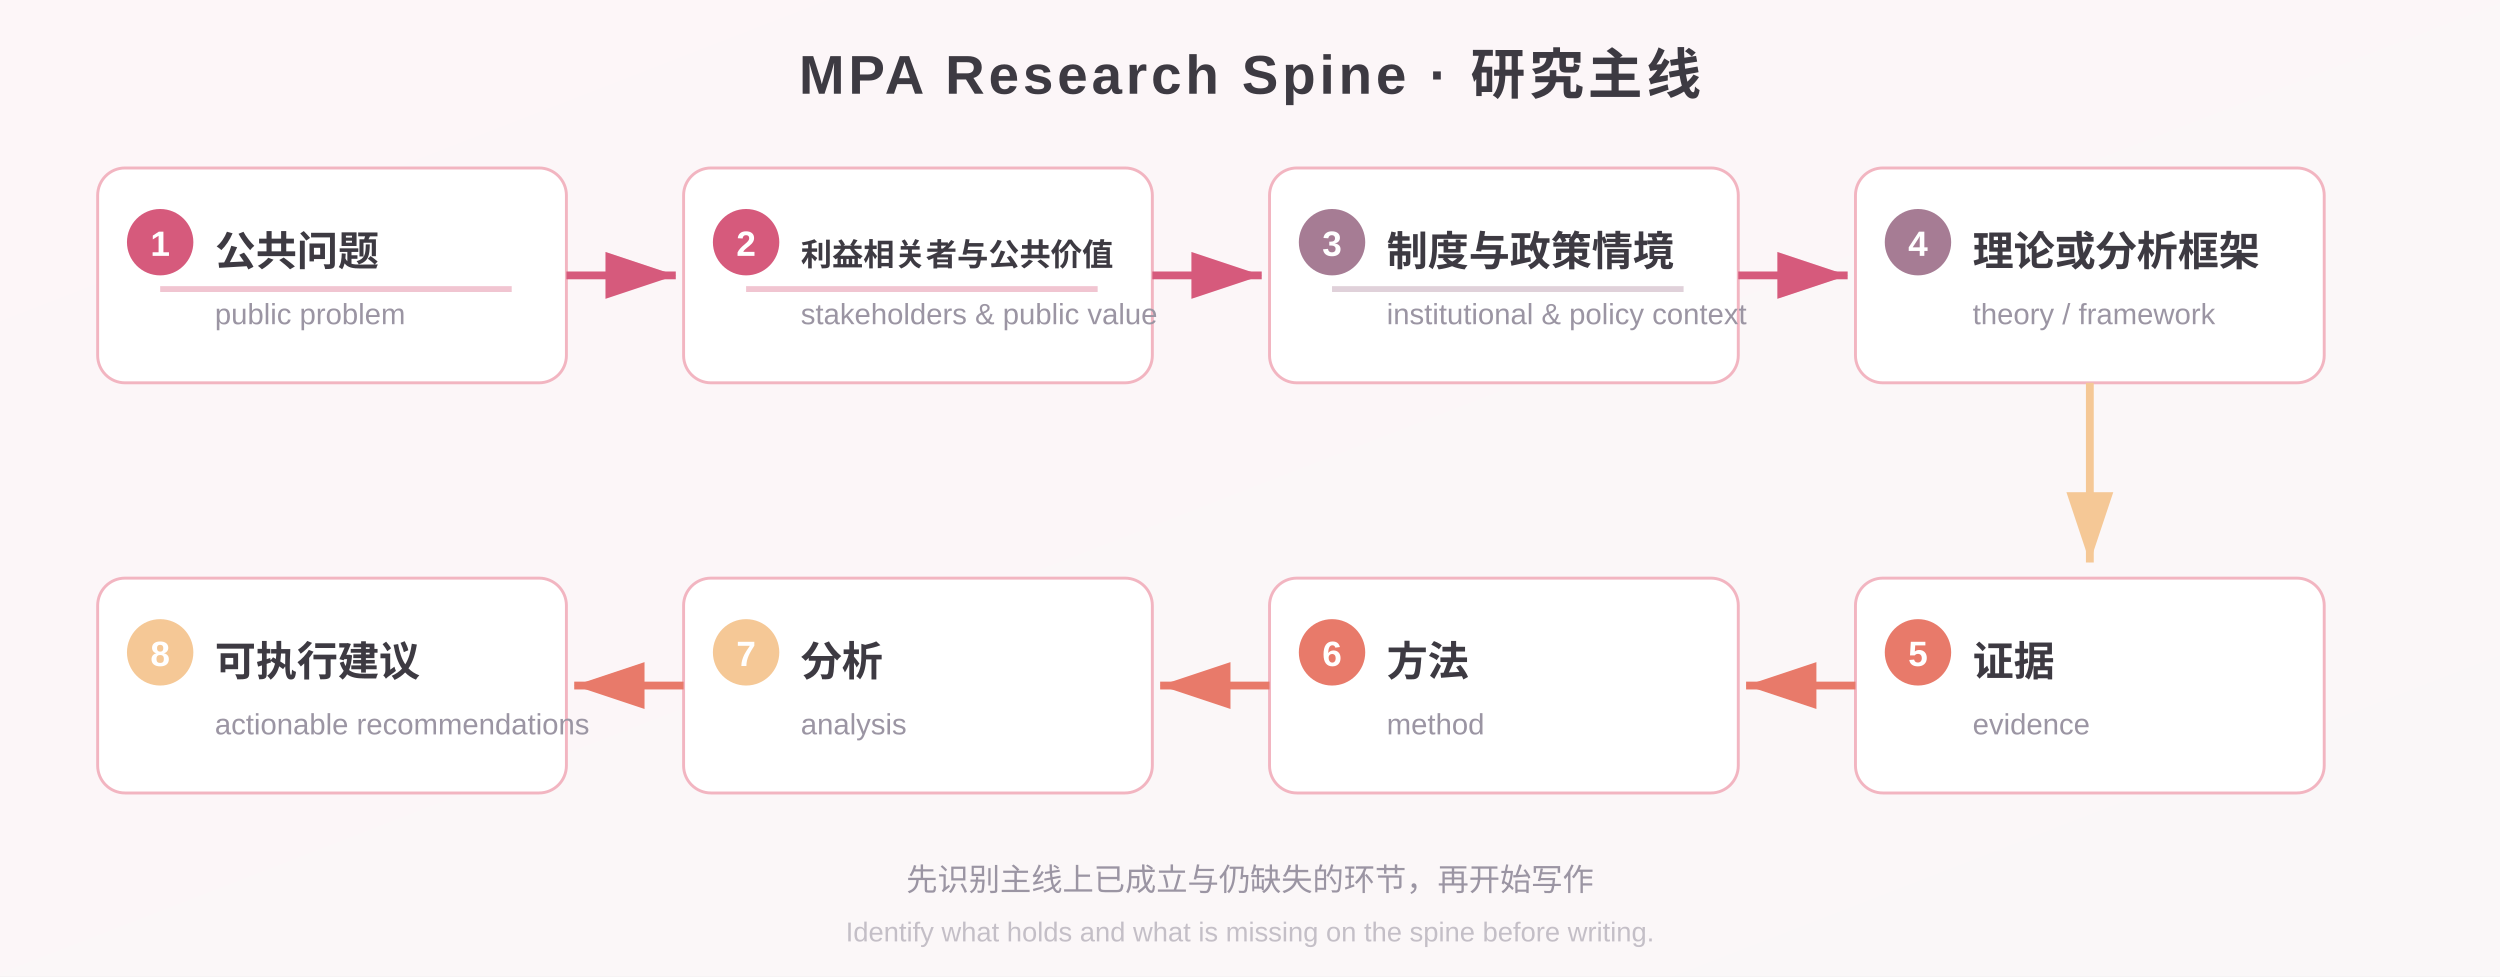
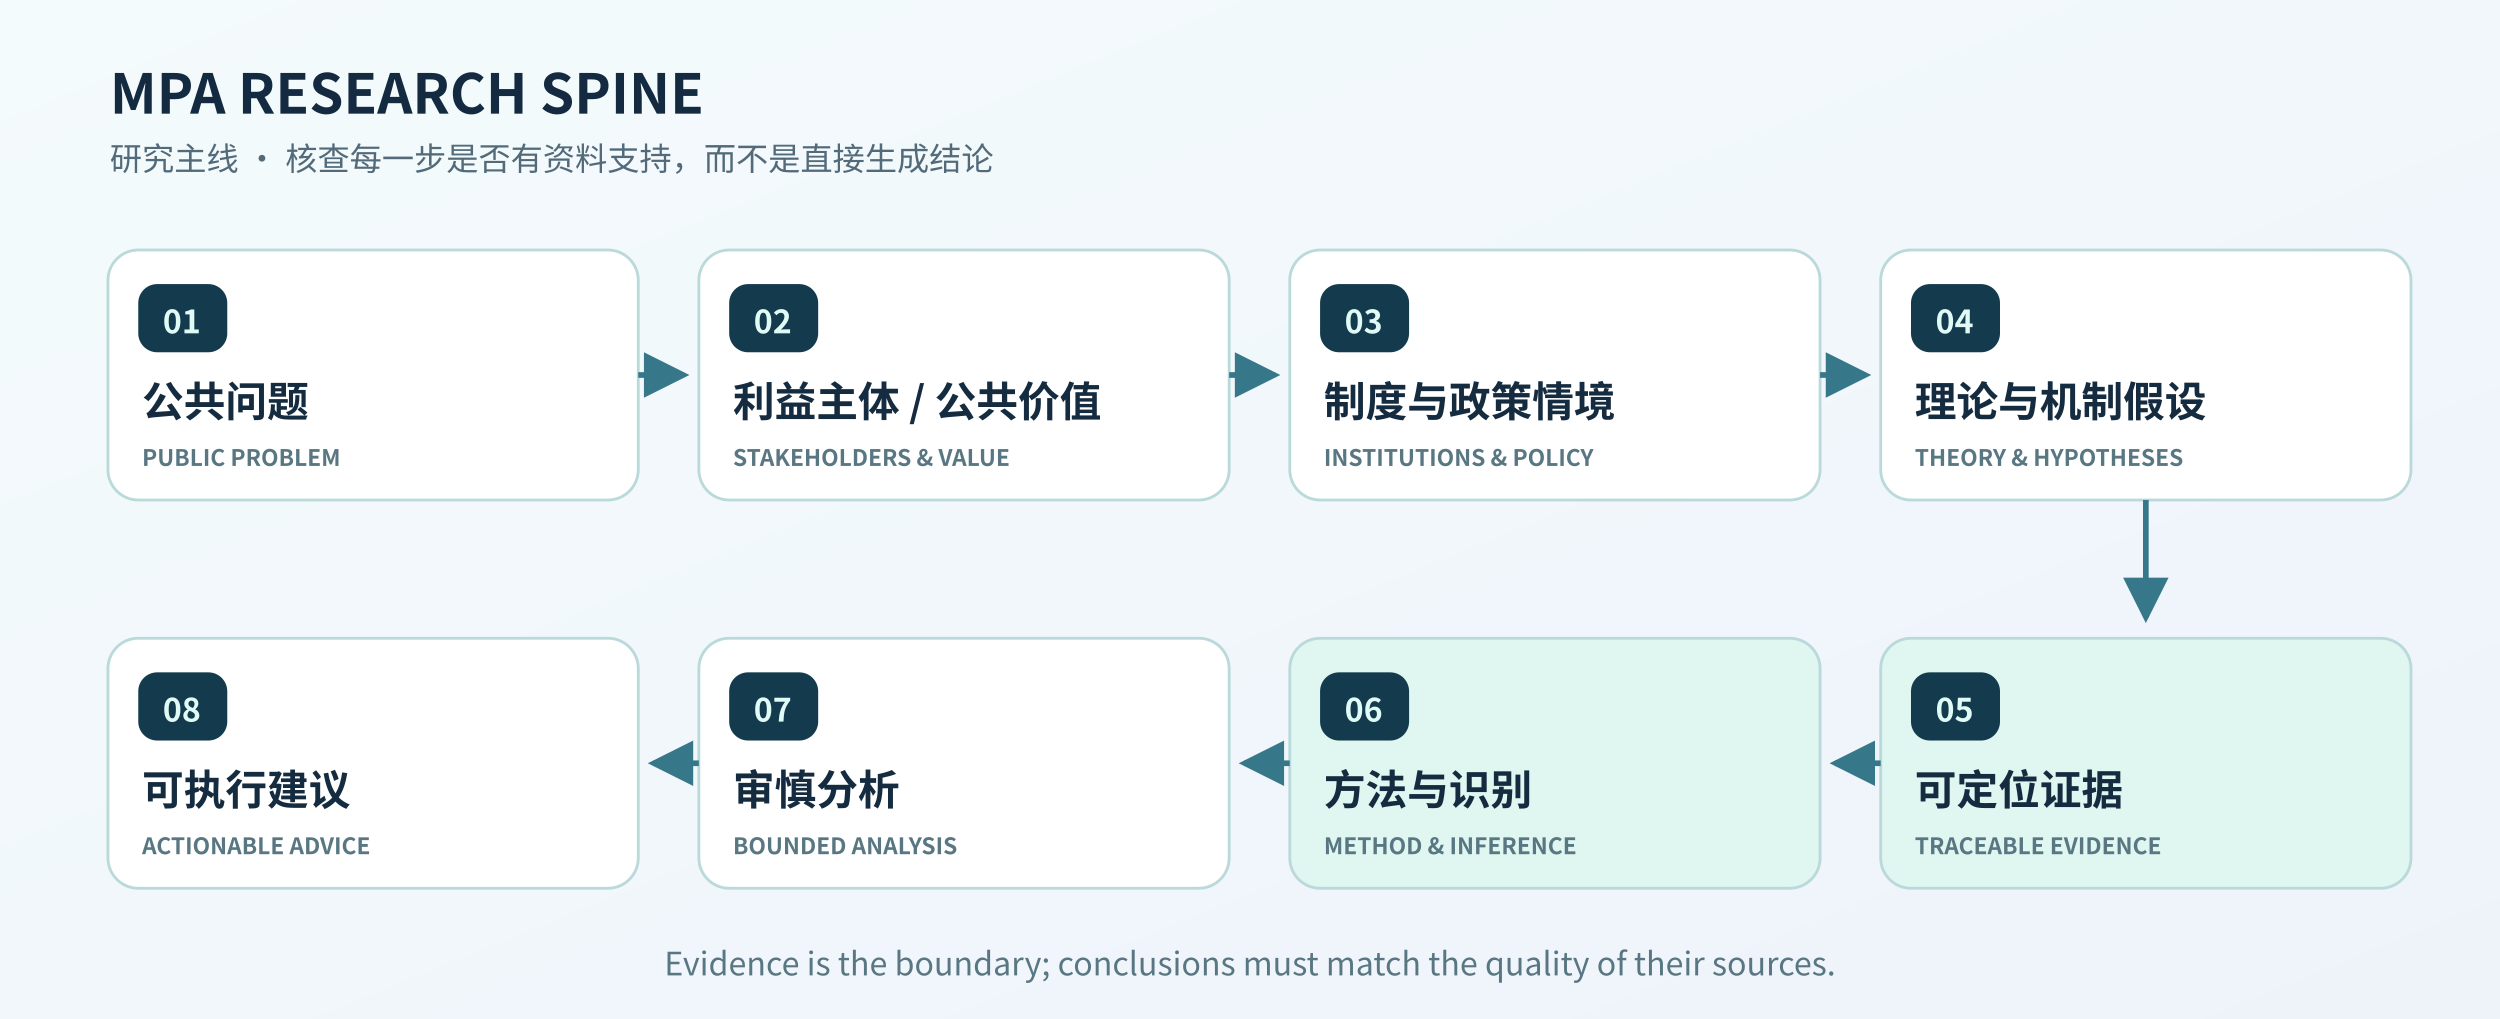
- <svg xmlns="http://www.w3.org/2000/svg" viewBox="0 0 1280 500" width="1280" height="500" role="img" aria-label="MPA Research Spine workflow diagram">
+ <svg xmlns="http://www.w3.org/2000/svg" width="1320" height="538" viewBox="0 0 1320 538" role="img" aria-label="MPA Research Spine eight steps from public problem to evidence-grounded action">
  <defs>
-     <linearGradient id="bg" x1="0" y1="0" x2="1" y2="1">
-       <stop offset="0" stop-color="#FDF6F8" />
-       <stop offset="1" stop-color="#FAF7F8" />
+     <linearGradient id="soft" x1="0" y1="0" x2="1" y2="1">
+       <stop offset="0" stop-color="#F4FBFC" />
+       <stop offset="1" stop-color="#EEF3FA" />
    </linearGradient>
-     <marker id="arrowR" markerWidth="10" markerHeight="10" refX="9" refY="3" orient="auto">
-       <path d="M0,0 L0,6 L9,3 z" fill="#D65A7C" />
-     </marker>
-     <marker id="arrowL" markerWidth="10" markerHeight="10" refX="9" refY="3" orient="auto">
-       <path d="M0,0 L0,6 L9,3 z" fill="#E87A6A" />
-     </marker>
-     <marker id="arrowD" markerWidth="10" markerHeight="10" refX="9" refY="3" orient="auto">
-       <path d="M0,0 L0,6 L9,3 z" fill="#F5C896" />
+     <linearGradient id="nav" x1="0" y1="0" x2="1" y2="1">
+       <stop offset="0" stop-color="#142943" />
+       <stop offset="1" stop-color="#0B1628" />
+     </linearGradient>
+     <marker id="arrow" markerWidth="8" markerHeight="8" refX="7" refY="4" orient="auto">
+       <path d="M0,0 L8,4 L0,8 Z" fill="#367789" />
    </marker>
  </defs>
-   <rect width="1280" height="500" fill="url(#bg)" />
-   <text x="640" y="48" text-anchor="middle" font-family="'Segoe UI', 'Helvetica Neue', Arial, sans-serif" font-size="28" font-weight="700" fill="#3D3A42" letter-spacing="2">MPA Research Spine · 研究主线</text>
-   <g>
-     <rect x="50" y="86" width="240" height="110" rx="14" fill="#FFFFFF" stroke="#F2B5C1" stroke-width="1.5" />
-     <circle cx="82" cy="124" r="17" fill="#D65A7C" />
-     <text x="82" y="131" text-anchor="middle" font-family="Arial, sans-serif" font-size="18" font-weight="700" fill="#FFFFFF">1</text>
-     <text x="110" y="136" font-family="'Microsoft YaHei', 'PingFang SC', 'Segoe UI', sans-serif" font-size="21" font-weight="700" fill="#3D3A42">公共问题</text>
-     <text x="110" y="166" font-family="'Segoe UI', Arial, sans-serif" font-size="15" fill="#9B95A3">public problem</text>
-     <line x1="82" y1="148" x2="262" y2="148" stroke="#D65A7C" stroke-width="3" opacity="0.35" />
-   </g>
-   <g>
-     <rect x="350" y="86" width="240" height="110" rx="14" fill="#FFFFFF" stroke="#F2B5C1" stroke-width="1.5" />
-     <circle cx="382" cy="124" r="17" fill="#D65A7C" />
-     <text x="382" y="131" text-anchor="middle" font-family="Arial, sans-serif" font-size="18" font-weight="700" fill="#FFFFFF">2</text>
-     <text x="410" y="136" font-family="'Microsoft YaHei', 'PingFang SC', 'Segoe UI', sans-serif" font-size="16" font-weight="700" fill="#3D3A42">利益相关者与公共价值</text>
-     <text x="410" y="166" font-family="'Segoe UI', Arial, sans-serif" font-size="15" fill="#9B95A3">stakeholders &amp; public value</text>
-     <line x1="382" y1="148" x2="562" y2="148" stroke="#D65A7C" stroke-width="3" opacity="0.35" />
-   </g>
-   <g>
-     <rect x="650" y="86" width="240" height="110" rx="14" fill="#FFFFFF" stroke="#F2B5C1" stroke-width="1.5" />
-     <circle cx="682" cy="124" r="17" fill="#A67C94" />
-     <text x="682" y="131" text-anchor="middle" font-family="Arial, sans-serif" font-size="18" font-weight="700" fill="#FFFFFF">3</text>
-     <text x="710" y="136" font-family="'Microsoft YaHei', 'PingFang SC', 'Segoe UI', sans-serif" font-size="21" font-weight="700" fill="#3D3A42">制度与政策情境</text>
-     <text x="710" y="166" font-family="'Segoe UI', Arial, sans-serif" font-size="15" fill="#9B95A3">institutional &amp; policy context</text>
-     <line x1="682" y1="148" x2="862" y2="148" stroke="#A67C94" stroke-width="3" opacity="0.35" />
-   </g>
-   <g>
-     <rect x="950" y="86" width="240" height="110" rx="14" fill="#FFFFFF" stroke="#F2B5C1" stroke-width="1.5" />
-     <circle cx="982" cy="124" r="17" fill="#A67C94" />
-     <text x="982" y="131" text-anchor="middle" font-family="Arial, sans-serif" font-size="18" font-weight="700" fill="#FFFFFF">4</text>
-     <text x="1010" y="136" font-family="'Microsoft YaHei', 'PingFang SC', 'Segoe UI', sans-serif" font-size="21" font-weight="700" fill="#3D3A42">理论或分析框架</text>
-     <text x="1010" y="166" font-family="'Segoe UI', Arial, sans-serif" font-size="15" fill="#9B95A3">theory / framework</text>
-   </g>
-   <line x1="290" y1="141" x2="346" y2="141" stroke="#D65A7C" stroke-width="4" marker-end="url(#arrowR)" />
-   <line x1="590" y1="141" x2="646" y2="141" stroke="#D65A7C" stroke-width="4" marker-end="url(#arrowR)" />
-   <line x1="890" y1="141" x2="946" y2="141" stroke="#D65A7C" stroke-width="4" marker-end="url(#arrowR)" />
-   <line x1="1070" y1="196" x2="1070" y2="288" stroke="#F5C896" stroke-width="4" marker-end="url(#arrowD)" />
-   <g>
-     <rect x="950" y="296" width="240" height="110" rx="14" fill="#FFFFFF" stroke="#F2B5C1" stroke-width="1.5" />
-     <circle cx="982" cy="334" r="17" fill="#E87A6A" />
-     <text x="982" y="341" text-anchor="middle" font-family="Arial, sans-serif" font-size="18" font-weight="700" fill="#FFFFFF">5</text>
-     <text x="1010" y="346" font-family="'Microsoft YaHei', 'PingFang SC', 'Segoe UI', sans-serif" font-size="21" font-weight="700" fill="#3D3A42">证据</text>
-     <text x="1010" y="376" font-family="'Segoe UI', Arial, sans-serif" font-size="15" fill="#9B95A3">evidence</text>
-   </g>
-   <g>
-     <rect x="650" y="296" width="240" height="110" rx="14" fill="#FFFFFF" stroke="#F2B5C1" stroke-width="1.5" />
-     <circle cx="682" cy="334" r="17" fill="#E87A6A" />
-     <text x="682" y="341" text-anchor="middle" font-family="Arial, sans-serif" font-size="18" font-weight="700" fill="#FFFFFF">6</text>
-     <text x="710" y="346" font-family="'Microsoft YaHei', 'PingFang SC', 'Segoe UI', sans-serif" font-size="21" font-weight="700" fill="#3D3A42">方法</text>
-     <text x="710" y="376" font-family="'Segoe UI', Arial, sans-serif" font-size="15" fill="#9B95A3">method</text>
-   </g>
-   <g>
-     <rect x="350" y="296" width="240" height="110" rx="14" fill="#FFFFFF" stroke="#F2B5C1" stroke-width="1.5" />
-     <circle cx="382" cy="334" r="17" fill="#F5C896" />
-     <text x="382" y="341" text-anchor="middle" font-family="Arial, sans-serif" font-size="18" font-weight="700" fill="#FFFFFF">7</text>
-     <text x="410" y="346" font-family="'Microsoft YaHei', 'PingFang SC', 'Segoe UI', sans-serif" font-size="21" font-weight="700" fill="#3D3A42">分析</text>
-     <text x="410" y="376" font-family="'Segoe UI', Arial, sans-serif" font-size="15" fill="#9B95A3">analysis</text>
-   </g>
-   <g>
-     <rect x="50" y="296" width="240" height="110" rx="14" fill="#FFFFFF" stroke="#F2B5C1" stroke-width="1.5" />
-     <circle cx="82" cy="334" r="17" fill="#F5C896" />
-     <text x="82" y="341" text-anchor="middle" font-family="Arial, sans-serif" font-size="18" font-weight="700" fill="#FFFFFF">8</text>
-     <text x="110" y="346" font-family="'Microsoft YaHei', 'PingFang SC', 'Segoe UI', sans-serif" font-size="21" font-weight="700" fill="#3D3A42">可执行建议</text>
-     <text x="110" y="376" font-family="'Segoe UI', Arial, sans-serif" font-size="15" fill="#9B95A3">actionable recommendations</text>
-   </g>
-   <line x1="950" y1="351" x2="894" y2="351" stroke="#E87A6A" stroke-width="4" marker-end="url(#arrowL)" />
-   <line x1="650" y1="351" x2="594" y2="351" stroke="#E87A6A" stroke-width="4" marker-end="url(#arrowL)" />
-   <line x1="350" y1="351" x2="294" y2="351" stroke="#E87A6A" stroke-width="4" marker-end="url(#arrowL)" />
-   <text x="640" y="456" text-anchor="middle" font-family="'Microsoft YaHei', 'PingFang SC', 'Segoe UI', sans-serif" font-size="16" fill="#9B95A3">先识别主线上已成立与仍缺失的环节，再开始写作</text>
-   <text x="640" y="482" text-anchor="middle" font-family="'Segoe UI', Arial, sans-serif" font-size="14" fill="#C4BFC7">Identify what holds and what is missing on the spine before writing.</text>
+   <rect x="0" y="0" width="1320" height="538" rx="0" fill="url(#soft)" stroke="none" stroke-width="0" />
+   <text x="58" y="60" font-family="'Noto Sans CJK SC','Microsoft YaHei','PingFang SC','Segoe UI',Arial,sans-serif" font-size="29" font-weight="800" fill="#132A40" text-anchor="start">MPA RESEARCH SPINE</text>
+   <text x="58" y="90" font-family="'Noto Sans CJK SC','Microsoft YaHei','PingFang SC','Segoe UI',Arial,sans-serif" font-size="17" font-weight="500" fill="#526A79" text-anchor="start">研究主线 · 核查每一步是否有资料支持，而不是直接生成结论</text>
+   <rect x="57" y="132" width="280" height="132" rx="16" fill="#FFFFFF" stroke="#BAD9DA" stroke-width="1.5" />
+   <rect x="73" y="150" width="47" height="36" rx="10" fill="#143B4D" stroke="none" stroke-width="0" />
+   <text x="96" y="176" font-family="'Noto Sans CJK SC','Microsoft YaHei','PingFang SC','Segoe UI',Arial,sans-serif" font-size="17" font-weight="750" fill="#E0FAF6" text-anchor="middle">01</text>
+   <text x="75" y="220" font-family="'Noto Sans CJK SC','Microsoft YaHei','PingFang SC','Segoe UI',Arial,sans-serif" font-size="22" font-weight="700" fill="#152C40" text-anchor="start">公共问题</text>
+   <text x="75" y="246" font-family="'Noto Sans CJK SC','Microsoft YaHei','PingFang SC','Segoe UI',Arial,sans-serif" font-size="12" font-weight="600" fill="#597782" text-anchor="start">PUBLIC PROBLEM</text>
+   <rect x="369" y="132" width="280" height="132" rx="16" fill="#FFFFFF" stroke="#BAD9DA" stroke-width="1.5" />
+   <rect x="385" y="150" width="47" height="36" rx="10" fill="#143B4D" stroke="none" stroke-width="0" />
+   <text x="408" y="176" font-family="'Noto Sans CJK SC','Microsoft YaHei','PingFang SC','Segoe UI',Arial,sans-serif" font-size="17" font-weight="750" fill="#E0FAF6" text-anchor="middle">02</text>
+   <text x="387" y="220" font-family="'Noto Sans CJK SC','Microsoft YaHei','PingFang SC','Segoe UI',Arial,sans-serif" font-size="22" font-weight="700" fill="#152C40" text-anchor="start">利益主体 / 公共价值</text>
+   <text x="387" y="246" font-family="'Noto Sans CJK SC','Microsoft YaHei','PingFang SC','Segoe UI',Arial,sans-serif" font-size="12" font-weight="600" fill="#597782" text-anchor="start">STAKEHOLDERS &amp; VALUE</text>
+   <rect x="681" y="132" width="280" height="132" rx="16" fill="#FFFFFF" stroke="#BAD9DA" stroke-width="1.5" />
+   <rect x="697" y="150" width="47" height="36" rx="10" fill="#143B4D" stroke="none" stroke-width="0" />
+   <text x="720" y="176" font-family="'Noto Sans CJK SC','Microsoft YaHei','PingFang SC','Segoe UI',Arial,sans-serif" font-size="17" font-weight="750" fill="#E0FAF6" text-anchor="middle">03</text>
+   <text x="699" y="220" font-family="'Noto Sans CJK SC','Microsoft YaHei','PingFang SC','Segoe UI',Arial,sans-serif" font-size="22" font-weight="700" fill="#152C40" text-anchor="start">制度与政策情境</text>
+   <text x="699" y="246" font-family="'Noto Sans CJK SC','Microsoft YaHei','PingFang SC','Segoe UI',Arial,sans-serif" font-size="12" font-weight="600" fill="#597782" text-anchor="start">INSTITUTIONS &amp; POLICY</text>
+   <rect x="993" y="132" width="280" height="132" rx="16" fill="#FFFFFF" stroke="#BAD9DA" stroke-width="1.5" />
+   <rect x="1009" y="150" width="47" height="36" rx="10" fill="#143B4D" stroke="none" stroke-width="0" />
+   <text x="1032" y="176" font-family="'Noto Sans CJK SC','Microsoft YaHei','PingFang SC','Segoe UI',Arial,sans-serif" font-size="17" font-weight="750" fill="#E0FAF6" text-anchor="middle">04</text>
+   <text x="1011" y="220" font-family="'Noto Sans CJK SC','Microsoft YaHei','PingFang SC','Segoe UI',Arial,sans-serif" font-size="22" font-weight="700" fill="#152C40" text-anchor="start">理论与机制假设</text>
+   <text x="1011" y="246" font-family="'Noto Sans CJK SC','Microsoft YaHei','PingFang SC','Segoe UI',Arial,sans-serif" font-size="12" font-weight="600" fill="#597782" text-anchor="start">THEORY &amp; HYPOTHESES</text>
+   <rect x="57" y="337" width="280" height="132" rx="16" fill="#FFFFFF" stroke="#BAD9DA" stroke-width="1.5" />
+   <rect x="73" y="355" width="47" height="36" rx="10" fill="#143B4D" stroke="none" stroke-width="0" />
+   <text x="96" y="381" font-family="'Noto Sans CJK SC','Microsoft YaHei','PingFang SC','Segoe UI',Arial,sans-serif" font-size="17" font-weight="750" fill="#E0FAF6" text-anchor="middle">08</text>
+   <text x="75" y="425" font-family="'Noto Sans CJK SC','Microsoft YaHei','PingFang SC','Segoe UI',Arial,sans-serif" font-size="22" font-weight="700" fill="#152C40" text-anchor="start">可执行建议</text>
+   <text x="75" y="451" font-family="'Noto Sans CJK SC','Microsoft YaHei','PingFang SC','Segoe UI',Arial,sans-serif" font-size="12" font-weight="600" fill="#597782" text-anchor="start">ACTIONABLE ADVICE</text>
+   <rect x="369" y="337" width="280" height="132" rx="16" fill="#FFFFFF" stroke="#BAD9DA" stroke-width="1.5" />
+   <rect x="385" y="355" width="47" height="36" rx="10" fill="#143B4D" stroke="none" stroke-width="0" />
+   <text x="408" y="381" font-family="'Noto Sans CJK SC','Microsoft YaHei','PingFang SC','Segoe UI',Arial,sans-serif" font-size="17" font-weight="750" fill="#E0FAF6" text-anchor="middle">07</text>
+   <text x="387" y="425" font-family="'Noto Sans CJK SC','Microsoft YaHei','PingFang SC','Segoe UI',Arial,sans-serif" font-size="22" font-weight="700" fill="#152C40" text-anchor="start">审慎分析</text>
+   <text x="387" y="451" font-family="'Noto Sans CJK SC','Microsoft YaHei','PingFang SC','Segoe UI',Arial,sans-serif" font-size="12" font-weight="600" fill="#597782" text-anchor="start">BOUNDED ANALYSIS</text>
+   <rect x="681" y="337" width="280" height="132" rx="16" fill="#DFF6F1" stroke="#BAD9DA" stroke-width="1.5" />
+   <rect x="697" y="355" width="47" height="36" rx="10" fill="#143B4D" stroke="none" stroke-width="0" />
+   <text x="720" y="381" font-family="'Noto Sans CJK SC','Microsoft YaHei','PingFang SC','Segoe UI',Arial,sans-serif" font-size="17" font-weight="750" fill="#E0FAF6" text-anchor="middle">06</text>
+   <text x="699" y="425" font-family="'Noto Sans CJK SC','Microsoft YaHei','PingFang SC','Segoe UI',Arial,sans-serif" font-size="22" font-weight="700" fill="#152C40" text-anchor="start">方法与识别</text>
+   <text x="699" y="451" font-family="'Noto Sans CJK SC','Microsoft YaHei','PingFang SC','Segoe UI',Arial,sans-serif" font-size="12" font-weight="600" fill="#597782" text-anchor="start">METHOD &amp; INFERENCE</text>
+   <rect x="993" y="337" width="280" height="132" rx="16" fill="#DFF6F1" stroke="#BAD9DA" stroke-width="1.5" />
+   <rect x="1009" y="355" width="47" height="36" rx="10" fill="#143B4D" stroke="none" stroke-width="0" />
+   <text x="1032" y="381" font-family="'Noto Sans CJK SC','Microsoft YaHei','PingFang SC','Segoe UI',Arial,sans-serif" font-size="17" font-weight="750" fill="#E0FAF6" text-anchor="middle">05</text>
+   <text x="1011" y="425" font-family="'Noto Sans CJK SC','Microsoft YaHei','PingFang SC','Segoe UI',Arial,sans-serif" font-size="22" font-weight="700" fill="#152C40" text-anchor="start">可定位证据</text>
+   <text x="1011" y="451" font-family="'Noto Sans CJK SC','Microsoft YaHei','PingFang SC','Segoe UI',Arial,sans-serif" font-size="12" font-weight="600" fill="#597782" text-anchor="start">TRACEABLE EVIDENCE</text>
+   <line x1="337" y1="198" x2="361" y2="198" stroke="#367789" stroke-width="3" marker-end="url(#arrow)" />
+   <line x1="369" y1="403" x2="345" y2="403" stroke="#367789" stroke-width="3" marker-end="url(#arrow)" />
+   <line x1="649" y1="198" x2="673" y2="198" stroke="#367789" stroke-width="3" marker-end="url(#arrow)" />
+   <line x1="681" y1="403" x2="657" y2="403" stroke="#367789" stroke-width="3" marker-end="url(#arrow)" />
+   <line x1="961" y1="198" x2="985" y2="198" stroke="#367789" stroke-width="3" marker-end="url(#arrow)" />
+   <line x1="993" y1="403" x2="969" y2="403" stroke="#367789" stroke-width="3" marker-end="url(#arrow)" />
+   <line x1="1133" y1="264" x2="1133" y2="326" stroke="#367789" stroke-width="3" marker-end="url(#arrow)" />
+   <text x="660" y="515" font-family="'Noto Sans CJK SC','Microsoft YaHei','PingFang SC','Segoe UI',Arial,sans-serif" font-size="17" font-weight="500" fill="#597782" text-anchor="middle">Evidence is the boundary; conclusions must match the quality of their sources.</text>
</svg>
